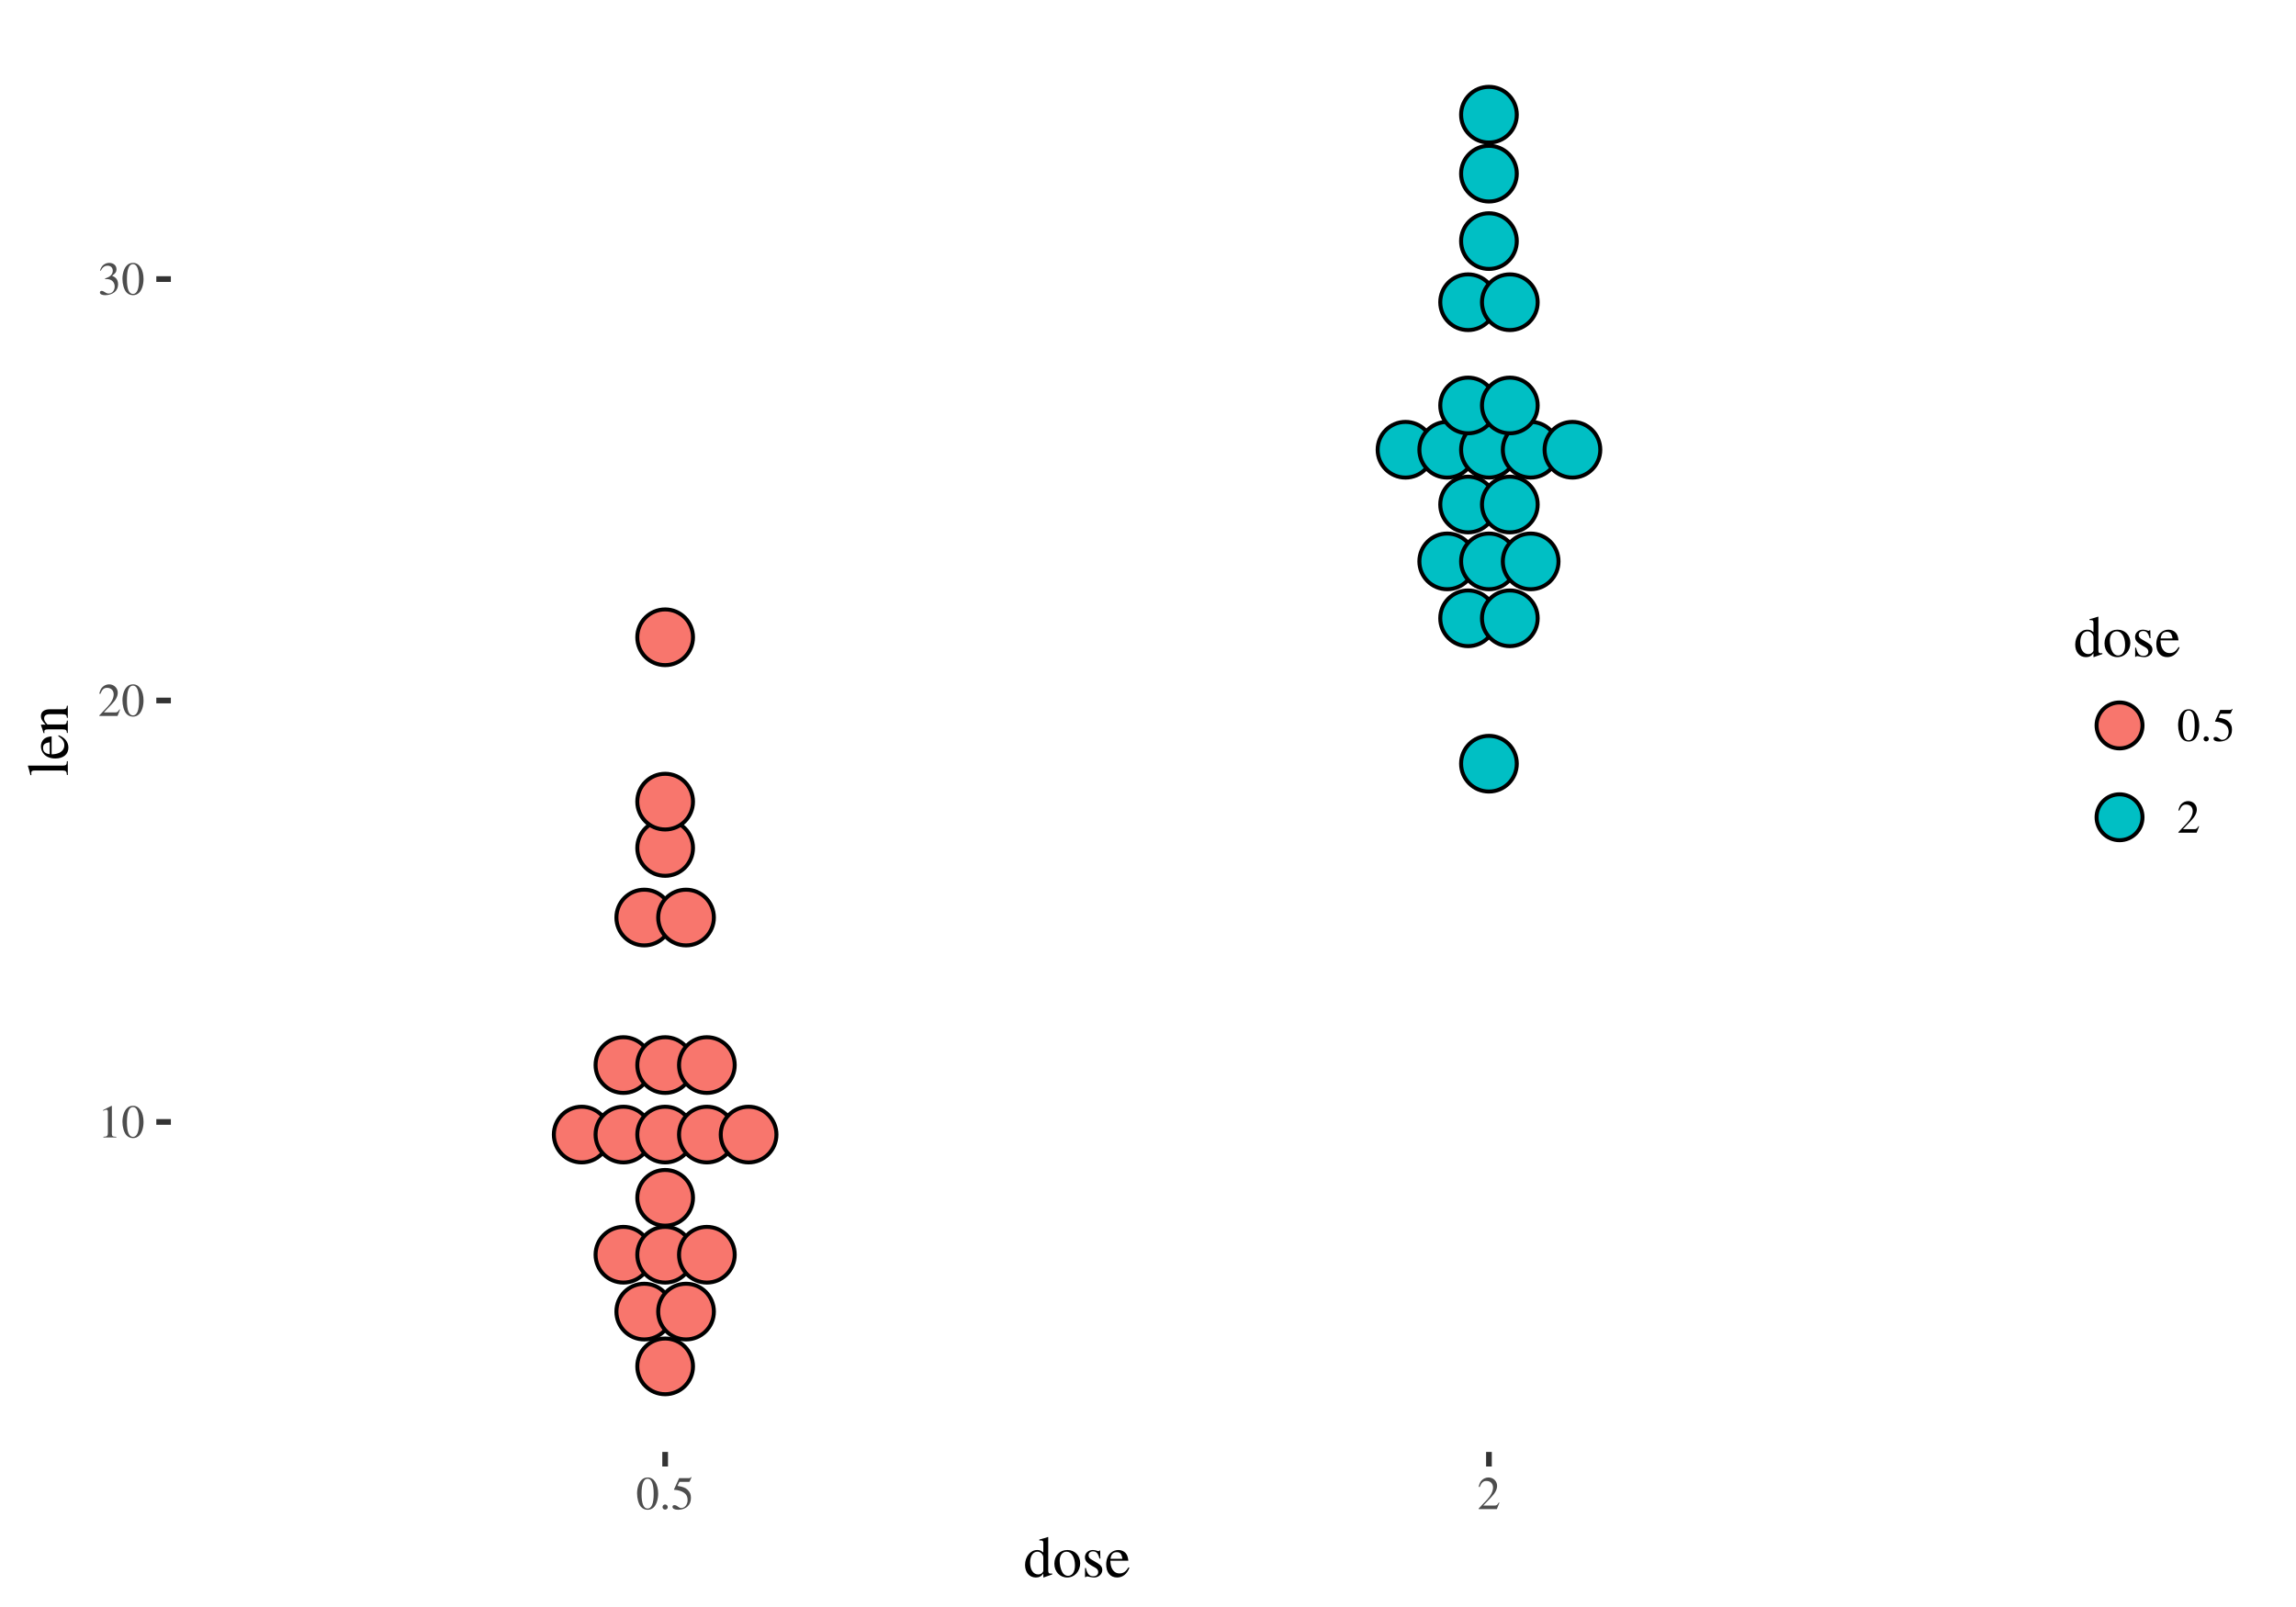
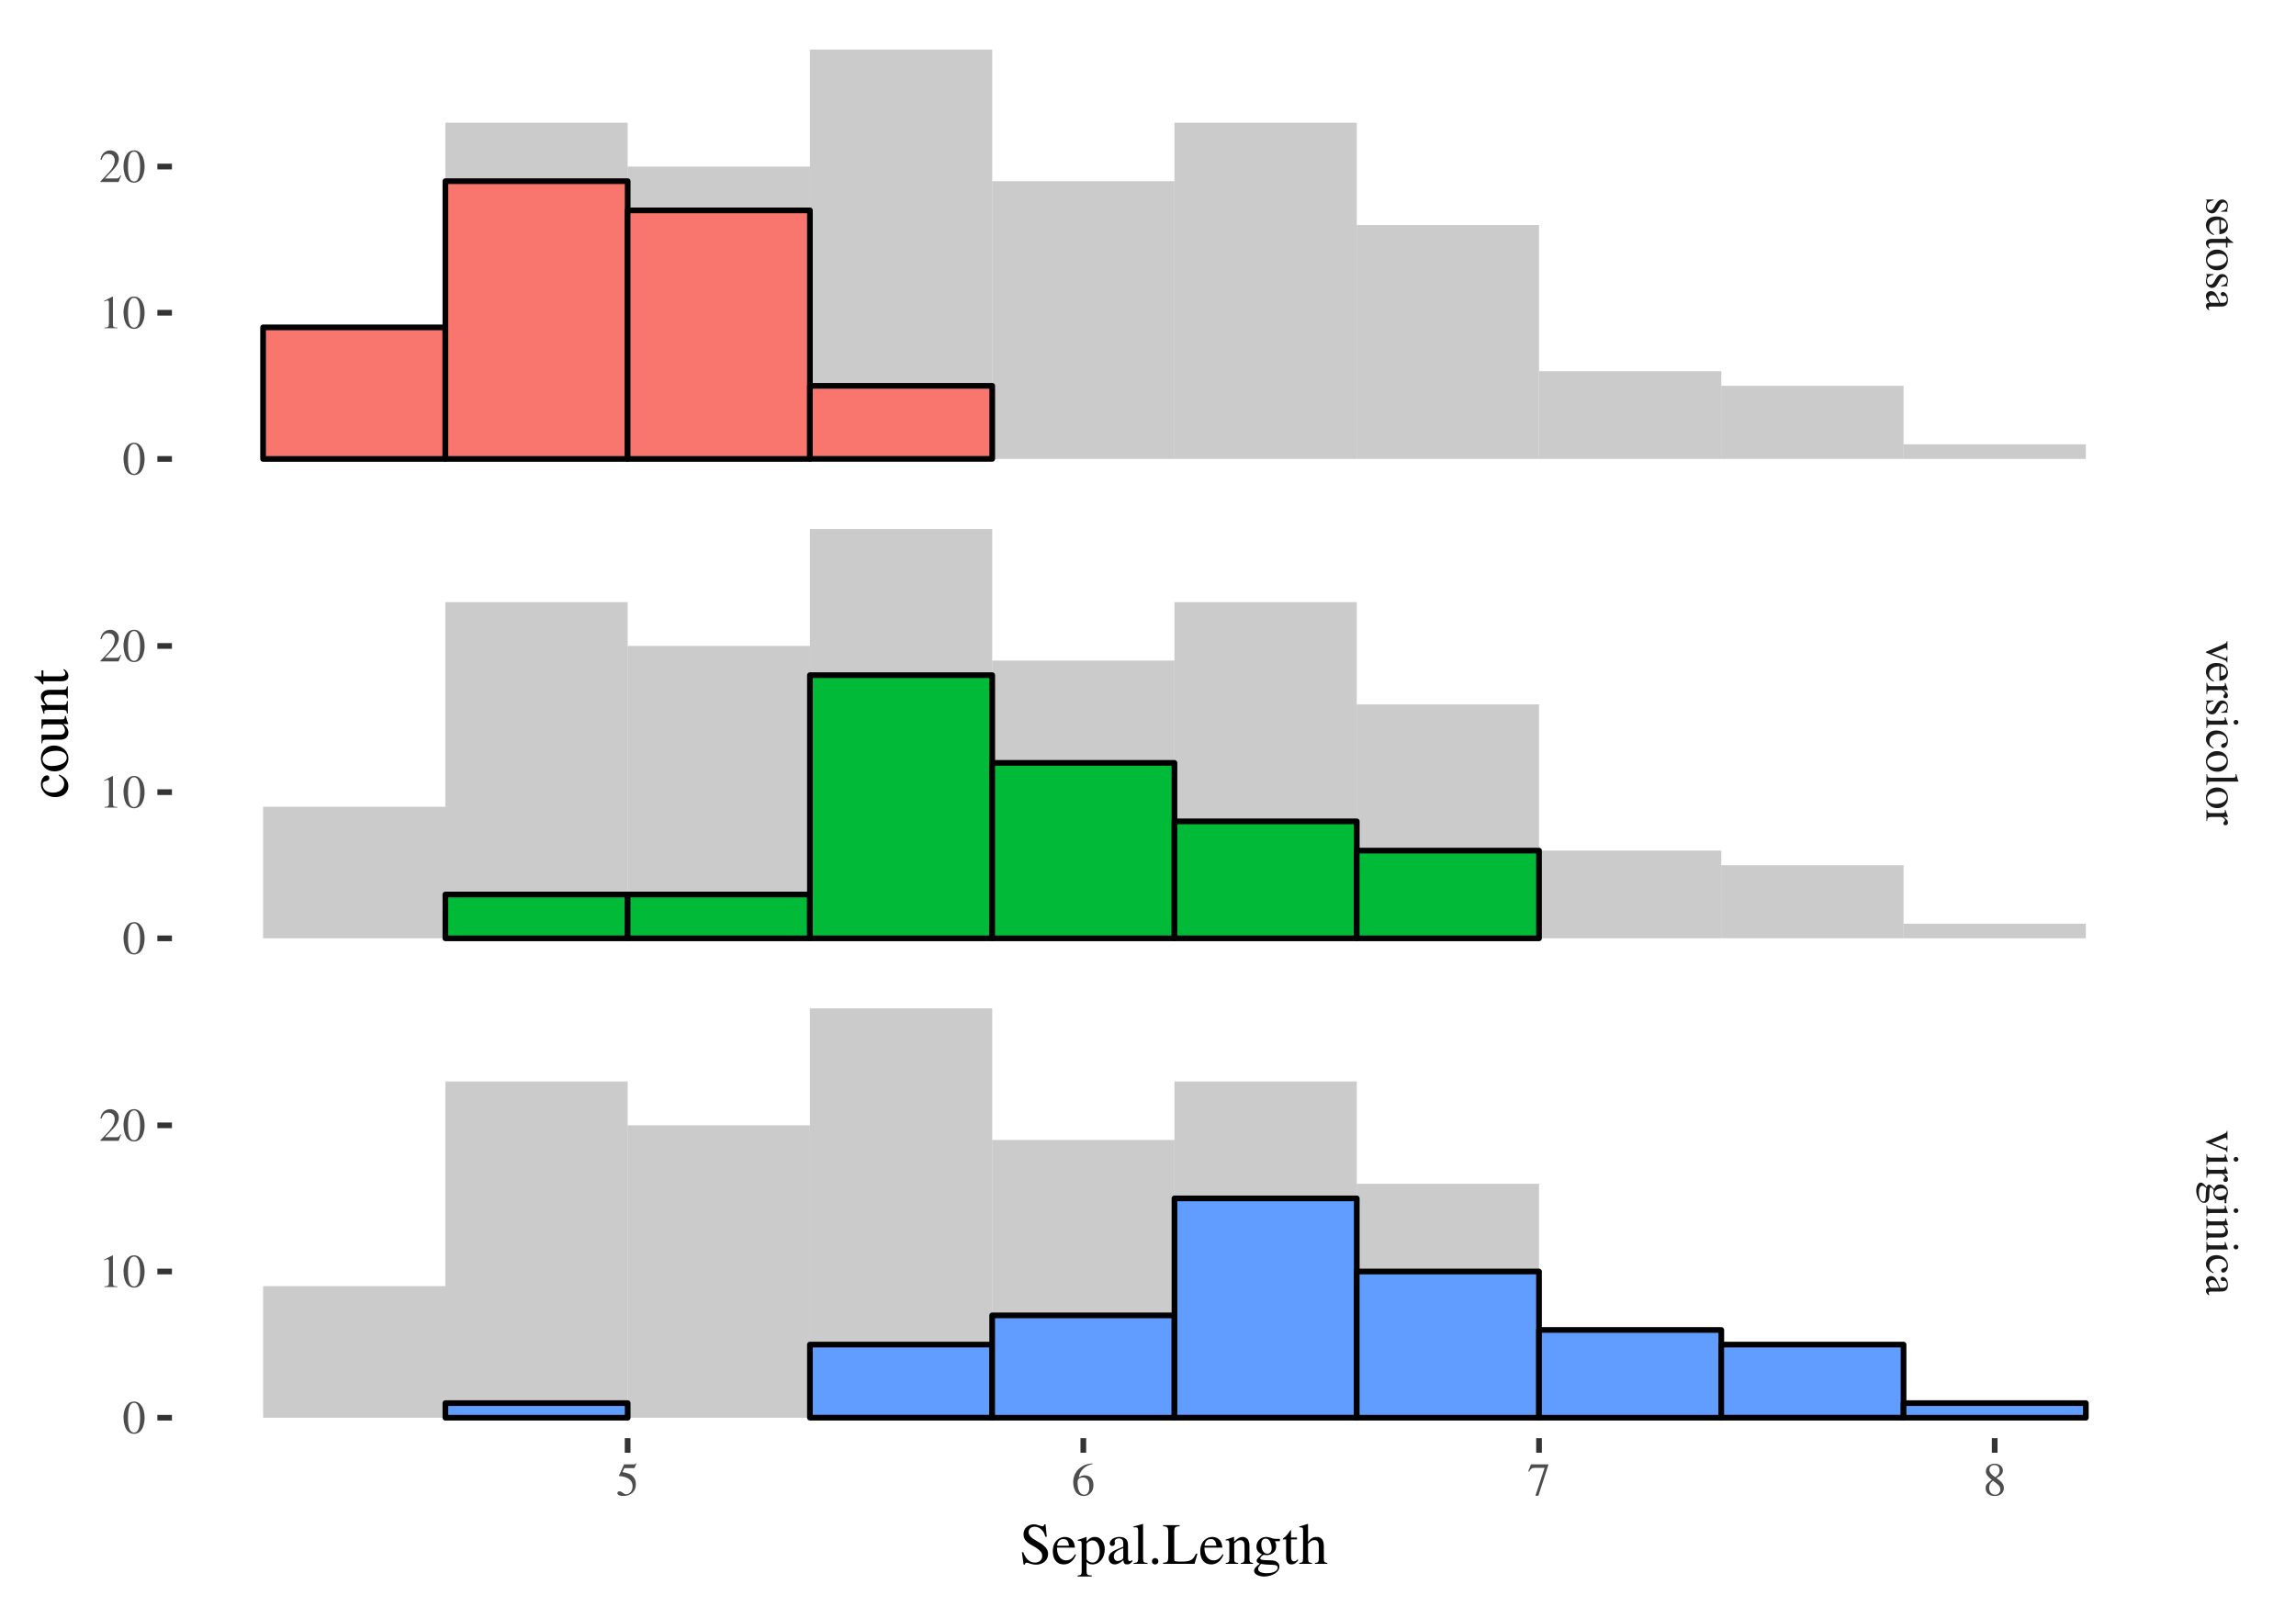
<svg xmlns="http://www.w3.org/2000/svg" viewBox="0 0 432.00 302.40">
  <defs>
    <style type="text/css">
    line, polyline, path, rect, circle {
      fill: none;
      stroke: #000000;
      stroke-linecap: round;
      stroke-linejoin: round;
      stroke-miterlimit: 10.00;
    }
  </style>
  </defs>
  <rect width="100%" height="100%" style="stroke: none; fill: #FFFFFF;" />
  <defs>
-     <clipPath id="cpMzIuMTQ4NnwzNzMuMTUzfDI3My4yMnw1LjQ3OTQ1">
-       <rect x="32.15" y="5.48" width="341.00" height="267.74" />
-     </clipPath>
-   </defs>
-   <circle cx="125.15" cy="257.12" r="3.93pt" style="stroke-width: 0.75; fill: #F8766D;" clip-path="url(#cpMzIuMTQ4NnwzNzMuMTUzfDI3My4yMnw1LjQ3OTQ1)" />
-   <circle cx="121.22" cy="246.81" r="3.93pt" style="stroke-width: 0.75; fill: #F8766D;" clip-path="url(#cpMzIuMTQ4NnwzNzMuMTUzfDI3My4yMnw1LjQ3OTQ1)" />
-   <circle cx="129.08" cy="246.81" r="3.93pt" style="stroke-width: 0.75; fill: #F8766D;" clip-path="url(#cpMzIuMTQ4NnwzNzMuMTUzfDI3My4yMnw1LjQ3OTQ1)" />
-   <circle cx="117.30" cy="236.11" r="3.93pt" style="stroke-width: 0.75; fill: #F8766D;" clip-path="url(#cpMzIuMTQ4NnwzNzMuMTUzfDI3My4yMnw1LjQ3OTQ1)" />
-   <circle cx="125.15" cy="236.11" r="3.93pt" style="stroke-width: 0.75; fill: #F8766D;" clip-path="url(#cpMzIuMTQ4NnwzNzMuMTUzfDI3My4yMnw1LjQ3OTQ1)" />
-   <circle cx="133.00" cy="236.11" r="3.93pt" style="stroke-width: 0.75; fill: #F8766D;" clip-path="url(#cpMzIuMTQ4NnwzNzMuMTUzfDI3My4yMnw1LjQ3OTQ1)" />
-   <circle cx="125.15" cy="225.40" r="3.93pt" style="stroke-width: 0.75; fill: #F8766D;" clip-path="url(#cpMzIuMTQ4NnwzNzMuMTUzfDI3My4yMnw1LjQ3OTQ1)" />
-   <circle cx="109.45" cy="213.50" r="3.93pt" style="stroke-width: 0.75; fill: #F8766D;" clip-path="url(#cpMzIuMTQ4NnwzNzMuMTUzfDI3My4yMnw1LjQ3OTQ1)" />
-   <circle cx="117.30" cy="213.50" r="3.93pt" style="stroke-width: 0.75; fill: #F8766D;" clip-path="url(#cpMzIuMTQ4NnwzNzMuMTUzfDI3My4yMnw1LjQ3OTQ1)" />
-   <circle cx="125.15" cy="213.50" r="3.93pt" style="stroke-width: 0.75; fill: #F8766D;" clip-path="url(#cpMzIuMTQ4NnwzNzMuMTUzfDI3My4yMnw1LjQ3OTQ1)" />
-   <circle cx="133.00" cy="213.50" r="3.93pt" style="stroke-width: 0.75; fill: #F8766D;" clip-path="url(#cpMzIuMTQ4NnwzNzMuMTUzfDI3My4yMnw1LjQ3OTQ1)" />
-   <circle cx="140.85" cy="213.50" r="3.93pt" style="stroke-width: 0.75; fill: #F8766D;" clip-path="url(#cpMzIuMTQ4NnwzNzMuMTUzfDI3My4yMnw1LjQ3OTQ1)" />
-   <circle cx="117.30" cy="200.42" r="3.93pt" style="stroke-width: 0.75; fill: #F8766D;" clip-path="url(#cpMzIuMTQ4NnwzNzMuMTUzfDI3My4yMnw1LjQ3OTQ1)" />
-   <circle cx="125.15" cy="200.42" r="3.93pt" style="stroke-width: 0.75; fill: #F8766D;" clip-path="url(#cpMzIuMTQ4NnwzNzMuMTUzfDI3My4yMnw1LjQ3OTQ1)" />
-   <circle cx="133.00" cy="200.42" r="3.93pt" style="stroke-width: 0.75; fill: #F8766D;" clip-path="url(#cpMzIuMTQ4NnwzNzMuMTUzfDI3My4yMnw1LjQ3OTQ1)" />
-   <circle cx="121.22" cy="172.66" r="3.93pt" style="stroke-width: 0.75; fill: #F8766D;" clip-path="url(#cpMzIuMTQ4NnwzNzMuMTUzfDI3My4yMnw1LjQ3OTQ1)" />
-   <circle cx="129.08" cy="172.66" r="3.93pt" style="stroke-width: 0.75; fill: #F8766D;" clip-path="url(#cpMzIuMTQ4NnwzNzMuMTUzfDI3My4yMnw1LjQ3OTQ1)" />
-   <circle cx="125.15" cy="159.57" r="3.93pt" style="stroke-width: 0.75; fill: #F8766D;" clip-path="url(#cpMzIuMTQ4NnwzNzMuMTUzfDI3My4yMnw1LjQ3OTQ1)" />
-   <circle cx="125.15" cy="150.85" r="3.93pt" style="stroke-width: 0.75; fill: #F8766D;" clip-path="url(#cpMzIuMTQ4NnwzNzMuMTUzfDI3My4yMnw1LjQ3OTQ1)" />
-   <circle cx="125.15" cy="119.92" r="3.93pt" style="stroke-width: 0.75; fill: #F8766D;" clip-path="url(#cpMzIuMTQ4NnwzNzMuMTUzfDI3My4yMnw1LjQ3OTQ1)" />
-   <circle cx="280.15" cy="143.71" r="3.93pt" style="stroke-width: 0.75; fill: #00BFC4;" clip-path="url(#cpMzIuMTQ4NnwzNzMuMTUzfDI3My4yMnw1LjQ3OTQ1)" />
-   <circle cx="276.23" cy="116.35" r="3.93pt" style="stroke-width: 0.75; fill: #00BFC4;" clip-path="url(#cpMzIuMTQ4NnwzNzMuMTUzfDI3My4yMnw1LjQ3OTQ1)" />
-   <circle cx="284.08" cy="116.35" r="3.93pt" style="stroke-width: 0.75; fill: #00BFC4;" clip-path="url(#cpMzIuMTQ4NnwzNzMuMTUzfDI3My4yMnw1LjQ3OTQ1)" />
-   <circle cx="272.30" cy="105.64" r="3.93pt" style="stroke-width: 0.75; fill: #00BFC4;" clip-path="url(#cpMzIuMTQ4NnwzNzMuMTUzfDI3My4yMnw1LjQ3OTQ1)" />
-   <circle cx="280.15" cy="105.64" r="3.93pt" style="stroke-width: 0.75; fill: #00BFC4;" clip-path="url(#cpMzIuMTQ4NnwzNzMuMTUzfDI3My4yMnw1LjQ3OTQ1)" />
-   <circle cx="288.00" cy="105.64" r="3.93pt" style="stroke-width: 0.75; fill: #00BFC4;" clip-path="url(#cpMzIuMTQ4NnwzNzMuMTUzfDI3My4yMnw1LjQ3OTQ1)" />
-   <circle cx="276.23" cy="94.94" r="3.93pt" style="stroke-width: 0.75; fill: #00BFC4;" clip-path="url(#cpMzIuMTQ4NnwzNzMuMTUzfDI3My4yMnw1LjQ3OTQ1)" />
-   <circle cx="284.08" cy="94.94" r="3.93pt" style="stroke-width: 0.75; fill: #00BFC4;" clip-path="url(#cpMzIuMTQ4NnwzNzMuMTUzfDI3My4yMnw1LjQ3OTQ1)" />
-   <circle cx="264.45" cy="84.63" r="3.93pt" style="stroke-width: 0.75; fill: #00BFC4;" clip-path="url(#cpMzIuMTQ4NnwzNzMuMTUzfDI3My4yMnw1LjQ3OTQ1)" />
-   <circle cx="272.30" cy="84.63" r="3.93pt" style="stroke-width: 0.75; fill: #00BFC4;" clip-path="url(#cpMzIuMTQ4NnwzNzMuMTUzfDI3My4yMnw1LjQ3OTQ1)" />
-   <circle cx="280.15" cy="84.63" r="3.93pt" style="stroke-width: 0.75; fill: #00BFC4;" clip-path="url(#cpMzIuMTQ4NnwzNzMuMTUzfDI3My4yMnw1LjQ3OTQ1)" />
-   <circle cx="288.00" cy="84.63" r="3.93pt" style="stroke-width: 0.75; fill: #00BFC4;" clip-path="url(#cpMzIuMTQ4NnwzNzMuMTUzfDI3My4yMnw1LjQ3OTQ1)" />
-   <circle cx="295.86" cy="84.63" r="3.93pt" style="stroke-width: 0.75; fill: #00BFC4;" clip-path="url(#cpMzIuMTQ4NnwzNzMuMTUzfDI3My4yMnw1LjQ3OTQ1)" />
-   <circle cx="276.23" cy="76.30" r="3.93pt" style="stroke-width: 0.75; fill: #00BFC4;" clip-path="url(#cpMzIuMTQ4NnwzNzMuMTUzfDI3My4yMnw1LjQ3OTQ1)" />
-   <circle cx="284.08" cy="76.30" r="3.93pt" style="stroke-width: 0.75; fill: #00BFC4;" clip-path="url(#cpMzIuMTQ4NnwzNzMuMTUzfDI3My4yMnw1LjQ3OTQ1)" />
-   <circle cx="276.23" cy="56.87" r="3.93pt" style="stroke-width: 0.75; fill: #00BFC4;" clip-path="url(#cpMzIuMTQ4NnwzNzMuMTUzfDI3My4yMnw1LjQ3OTQ1)" />
-   <circle cx="284.08" cy="56.87" r="3.93pt" style="stroke-width: 0.75; fill: #00BFC4;" clip-path="url(#cpMzIuMTQ4NnwzNzMuMTUzfDI3My4yMnw1LjQ3OTQ1)" />
-   <circle cx="280.15" cy="45.37" r="3.93pt" style="stroke-width: 0.75; fill: #00BFC4;" clip-path="url(#cpMzIuMTQ4NnwzNzMuMTUzfDI3My4yMnw1LjQ3OTQ1)" />
-   <circle cx="280.15" cy="32.68" r="3.93pt" style="stroke-width: 0.75; fill: #00BFC4;" clip-path="url(#cpMzIuMTQ4NnwzNzMuMTUzfDI3My4yMnw1LjQ3OTQ1)" />
-   <circle cx="280.15" cy="21.58" r="3.93pt" style="stroke-width: 0.75; fill: #00BFC4;" clip-path="url(#cpMzIuMTQ4NnwzNzMuMTUzfDI3My4yMnw1LjQ3OTQ1)" />
-   <defs>
-     <clipPath id="cpMHw0MzJ8MzAyLjR8MA==">
-       <rect x="0.00" y="0.00" width="432.00" height="302.40" />
-     </clipPath>
-   </defs>
-   <g clip-path="url(#cpMHw0MzJ8MzAyLjR8MA==)">
-     <text x="18.42" y="214.04" style="font-size: 8.80px; fill: #4D4D4D; font-family: Nimbus Roman No9 L;" textLength="8.80px" lengthAdjust="spacingAndGlyphs">10</text>
-   </g>
-   <g clip-path="url(#cpMHw0MzJ8MzAyLjR8MA==)">
-     <text x="18.42" y="134.73" style="font-size: 8.80px; fill: #4D4D4D; font-family: Nimbus Roman No9 L;" textLength="8.80px" lengthAdjust="spacingAndGlyphs">20</text>
-   </g>
-   <g clip-path="url(#cpMHw0MzJ8MzAyLjR8MA==)">
-     <text x="18.42" y="55.42" style="font-size: 8.80px; fill: #4D4D4D; font-family: Nimbus Roman No9 L;" textLength="8.80px" lengthAdjust="spacingAndGlyphs">30</text>
-   </g>
-   <polyline points="29.41,211.12 32.15,211.12 " style="stroke-width: 1.07; stroke: #333333; stroke-linecap: butt;" clip-path="url(#cpMHw0MzJ8MzAyLjR8MA==)" />
-   <polyline points="29.41,131.82 32.15,131.82 " style="stroke-width: 1.07; stroke: #333333; stroke-linecap: butt;" clip-path="url(#cpMHw0MzJ8MzAyLjR8MA==)" />
-   <polyline points="29.41,52.51 32.15,52.51 " style="stroke-width: 1.07; stroke: #333333; stroke-linecap: butt;" clip-path="url(#cpMHw0MzJ8MzAyLjR8MA==)" />
-   <polyline points="125.15,275.96 125.15,273.22 " style="stroke-width: 1.07; stroke: #333333; stroke-linecap: butt;" clip-path="url(#cpMHw0MzJ8MzAyLjR8MA==)" />
-   <polyline points="280.15,275.96 280.15,273.22 " style="stroke-width: 1.07; stroke: #333333; stroke-linecap: butt;" clip-path="url(#cpMHw0MzJ8MzAyLjR8MA==)" />
-   <g clip-path="url(#cpMHw0MzJ8MzAyLjR8MA==)">
-     <text x="119.65" y="283.98" style="font-size: 8.80px; fill: #4D4D4D; font-family: Nimbus Roman No9 L;" textLength="11.00px" lengthAdjust="spacingAndGlyphs">0.5</text>
-   </g>
-   <g clip-path="url(#cpMHw0MzJ8MzAyLjR8MA==)">
-     <text x="277.95" y="283.98" style="font-size: 8.80px; fill: #4D4D4D; font-family: Nimbus Roman No9 L;" textLength="4.40px" lengthAdjust="spacingAndGlyphs">2</text>
-   </g>
-   <g clip-path="url(#cpMHw0MzJ8MzAyLjR8MA==)">
-     <text x="192.57" y="296.74" style="font-size: 11.00px; font-family: Nimbus Roman No9 L;" textLength="20.16px" lengthAdjust="spacingAndGlyphs">dose</text>
-   </g>
-   <g clip-path="url(#cpMHw0MzJ8MzAyLjR8MA==)">
-     <text transform="translate(12.76,146.07) rotate(-90)" style="font-size: 11.00px; font-family: Nimbus Roman No9 L;" textLength="13.44px" lengthAdjust="spacingAndGlyphs">len</text>
-   </g>
-   <g clip-path="url(#cpMHw0MzJ8MzAyLjR8MA==)">
-     <text x="390.16" y="123.55" style="font-size: 11.00px; font-family: Nimbus Roman No9 L;" textLength="20.16px" lengthAdjust="spacingAndGlyphs">dose</text>
-   </g>
-   <circle cx="398.80" cy="136.51" r="3.24pt" style="stroke-width: 0.75; fill: #F8766D;" clip-path="url(#cpMHw0MzJ8MzAyLjR8MA==)" />
-   <circle cx="398.80" cy="153.79" r="3.24pt" style="stroke-width: 0.75; fill: #00BFC4;" clip-path="url(#cpMHw0MzJ8MzAyLjR8MA==)" />
-   <g clip-path="url(#cpMHw0MzJ8MzAyLjR8MA==)">
-     <text x="409.60" y="139.42" style="font-size: 8.80px; font-family: Nimbus Roman No9 L;" textLength="11.00px" lengthAdjust="spacingAndGlyphs">0.5</text>
-   </g>
-   <g clip-path="url(#cpMHw0MzJ8MzAyLjR8MA==)">
-     <text x="409.60" y="156.70" style="font-size: 8.80px; font-family: Nimbus Roman No9 L;" textLength="4.40px" lengthAdjust="spacingAndGlyphs">2</text>
+     <clipPath id="cpMzIuMzUxN3w0MDkuNjA0fDkwLjIxMDF8NS40Nzk0NQ==">
+       <rect x="32.35" y="5.48" width="377.25" height="84.73" />
+     </clipPath>
+   </defs>
+   <rect x="49.50" y="61.60" width="34.30" height="24.76" style="stroke-width: 1.07; stroke: none; stroke-linecap: butt; fill: #BEBEBE; fill-opacity: 0.80;" clip-path="url(#cpMzIuMzUxN3w0MDkuNjA0fDkwLjIxMDF8NS40Nzk0NQ==)" />
+   <rect x="83.80" y="23.09" width="34.30" height="63.27" style="stroke-width: 1.07; stroke: none; stroke-linecap: butt; fill: #BEBEBE; fill-opacity: 0.80;" clip-path="url(#cpMzIuMzUxN3w0MDkuNjA0fDkwLjIxMDF8NS40Nzk0NQ==)" />
+   <rect x="118.09" y="31.34" width="34.30" height="55.02" style="stroke-width: 1.07; stroke: none; stroke-linecap: butt; fill: #BEBEBE; fill-opacity: 0.80;" clip-path="url(#cpMzIuMzUxN3w0MDkuNjA0fDkwLjIxMDF8NS40Nzk0NQ==)" />
+   <rect x="152.39" y="9.33" width="34.30" height="77.03" style="stroke-width: 1.07; stroke: none; stroke-linecap: butt; fill: #BEBEBE; fill-opacity: 0.80;" clip-path="url(#cpMzIuMzUxN3w0MDkuNjA0fDkwLjIxMDF8NS40Nzk0NQ==)" />
+   <rect x="186.68" y="34.09" width="34.30" height="52.27" style="stroke-width: 1.07; stroke: none; stroke-linecap: butt; fill: #BEBEBE; fill-opacity: 0.80;" clip-path="url(#cpMzIuMzUxN3w0MDkuNjA0fDkwLjIxMDF8NS40Nzk0NQ==)" />
+   <rect x="220.98" y="23.09" width="34.30" height="63.27" style="stroke-width: 1.07; stroke: none; stroke-linecap: butt; fill: #BEBEBE; fill-opacity: 0.80;" clip-path="url(#cpMzIuMzUxN3w0MDkuNjA0fDkwLjIxMDF8NS40Nzk0NQ==)" />
+   <rect x="255.27" y="42.34" width="34.30" height="44.02" style="stroke-width: 1.07; stroke: none; stroke-linecap: butt; fill: #BEBEBE; fill-opacity: 0.80;" clip-path="url(#cpMzIuMzUxN3w0MDkuNjA0fDkwLjIxMDF8NS40Nzk0NQ==)" />
+   <rect x="289.57" y="69.85" width="34.30" height="16.51" style="stroke-width: 1.07; stroke: none; stroke-linecap: butt; fill: #BEBEBE; fill-opacity: 0.80;" clip-path="url(#cpMzIuMzUxN3w0MDkuNjA0fDkwLjIxMDF8NS40Nzk0NQ==)" />
+   <rect x="323.86" y="72.60" width="34.30" height="13.75" style="stroke-width: 1.07; stroke: none; stroke-linecap: butt; fill: #BEBEBE; fill-opacity: 0.80;" clip-path="url(#cpMzIuMzUxN3w0MDkuNjA0fDkwLjIxMDF8NS40Nzk0NQ==)" />
+   <rect x="358.16" y="83.61" width="34.30" height="2.75" style="stroke-width: 1.07; stroke: none; stroke-linecap: butt; fill: #BEBEBE; fill-opacity: 0.80;" clip-path="url(#cpMzIuMzUxN3w0MDkuNjA0fDkwLjIxMDF8NS40Nzk0NQ==)" />
+   <rect x="49.50" y="61.60" width="34.30" height="24.76" style="stroke-width: 1.07; stroke-linecap: butt; fill: #F8766D;" clip-path="url(#cpMzIuMzUxN3w0MDkuNjA0fDkwLjIxMDF8NS40Nzk0NQ==)" />
+   <rect x="83.80" y="34.09" width="34.30" height="52.27" style="stroke-width: 1.07; stroke-linecap: butt; fill: #F8766D;" clip-path="url(#cpMzIuMzUxN3w0MDkuNjA0fDkwLjIxMDF8NS40Nzk0NQ==)" />
+   <rect x="118.09" y="39.59" width="34.30" height="46.77" style="stroke-width: 1.07; stroke-linecap: butt; fill: #F8766D;" clip-path="url(#cpMzIuMzUxN3w0MDkuNjA0fDkwLjIxMDF8NS40Nzk0NQ==)" />
+   <rect x="152.39" y="72.60" width="34.30" height="13.75" style="stroke-width: 1.07; stroke-linecap: butt; fill: #F8766D;" clip-path="url(#cpMzIuMzUxN3w0MDkuNjA0fDkwLjIxMDF8NS40Nzk0NQ==)" />
+   <rect x="186.68" y="86.36" width="34.30" height="0.00" style="stroke-width: 1.07; stroke-linecap: butt; fill: #F8766D;" clip-path="url(#cpMzIuMzUxN3w0MDkuNjA0fDkwLjIxMDF8NS40Nzk0NQ==)" />
+   <rect x="220.98" y="86.36" width="34.30" height="0.00" style="stroke-width: 1.07; stroke-linecap: butt; fill: #F8766D;" clip-path="url(#cpMzIuMzUxN3w0MDkuNjA0fDkwLjIxMDF8NS40Nzk0NQ==)" />
+   <rect x="255.27" y="86.36" width="34.30" height="0.00" style="stroke-width: 1.07; stroke-linecap: butt; fill: #F8766D;" clip-path="url(#cpMzIuMzUxN3w0MDkuNjA0fDkwLjIxMDF8NS40Nzk0NQ==)" />
+   <rect x="289.57" y="86.36" width="34.30" height="0.00" style="stroke-width: 1.07; stroke-linecap: butt; fill: #F8766D;" clip-path="url(#cpMzIuMzUxN3w0MDkuNjA0fDkwLjIxMDF8NS40Nzk0NQ==)" />
+   <rect x="323.86" y="86.36" width="34.30" height="0.00" style="stroke-width: 1.07; stroke-linecap: butt; fill: #F8766D;" clip-path="url(#cpMzIuMzUxN3w0MDkuNjA0fDkwLjIxMDF8NS40Nzk0NQ==)" />
+   <rect x="358.16" y="86.36" width="34.30" height="0.00" style="stroke-width: 1.07; stroke-linecap: butt; fill: #F8766D;" clip-path="url(#cpMzIuMzUxN3w0MDkuNjA0fDkwLjIxMDF8NS40Nzk0NQ==)" />
+   <defs>
+     <clipPath id="cpMHw0MzJ8MzAyLjR8MA==">
+       <rect x="0.00" y="0.00" width="432.00" height="302.40" />
+     </clipPath>
+   </defs>
+   <defs>
+     <clipPath id="cpMzIuMzUxN3w0MDkuNjA0fDE4MC40Mnw5NS42ODk2">
+       <rect x="32.35" y="95.69" width="377.25" height="84.73" />
+     </clipPath>
+   </defs>
+   <rect x="49.50" y="151.81" width="34.30" height="24.76" style="stroke-width: 1.07; stroke: none; stroke-linecap: butt; fill: #BEBEBE; fill-opacity: 0.80;" clip-path="url(#cpMzIuMzUxN3w0MDkuNjA0fDE4MC40Mnw5NS42ODk2)" />
+   <rect x="83.80" y="113.30" width="34.30" height="63.27" style="stroke-width: 1.07; stroke: none; stroke-linecap: butt; fill: #BEBEBE; fill-opacity: 0.80;" clip-path="url(#cpMzIuMzUxN3w0MDkuNjA0fDE4MC40Mnw5NS42ODk2)" />
+   <rect x="118.09" y="121.55" width="34.30" height="55.02" style="stroke-width: 1.07; stroke: none; stroke-linecap: butt; fill: #BEBEBE; fill-opacity: 0.80;" clip-path="url(#cpMzIuMzUxN3w0MDkuNjA0fDE4MC40Mnw5NS42ODk2)" />
+   <rect x="152.39" y="99.54" width="34.30" height="77.03" style="stroke-width: 1.07; stroke: none; stroke-linecap: butt; fill: #BEBEBE; fill-opacity: 0.80;" clip-path="url(#cpMzIuMzUxN3w0MDkuNjA0fDE4MC40Mnw5NS42ODk2)" />
+   <rect x="186.68" y="124.30" width="34.30" height="52.27" style="stroke-width: 1.07; stroke: none; stroke-linecap: butt; fill: #BEBEBE; fill-opacity: 0.80;" clip-path="url(#cpMzIuMzUxN3w0MDkuNjA0fDE4MC40Mnw5NS42ODk2)" />
+   <rect x="220.98" y="113.30" width="34.30" height="63.27" style="stroke-width: 1.07; stroke: none; stroke-linecap: butt; fill: #BEBEBE; fill-opacity: 0.80;" clip-path="url(#cpMzIuMzUxN3w0MDkuNjA0fDE4MC40Mnw5NS42ODk2)" />
+   <rect x="255.27" y="132.55" width="34.30" height="44.02" style="stroke-width: 1.07; stroke: none; stroke-linecap: butt; fill: #BEBEBE; fill-opacity: 0.80;" clip-path="url(#cpMzIuMzUxN3w0MDkuNjA0fDE4MC40Mnw5NS42ODk2)" />
+   <rect x="289.57" y="160.06" width="34.30" height="16.51" style="stroke-width: 1.07; stroke: none; stroke-linecap: butt; fill: #BEBEBE; fill-opacity: 0.80;" clip-path="url(#cpMzIuMzUxN3w0MDkuNjA0fDE4MC40Mnw5NS42ODk2)" />
+   <rect x="323.86" y="162.81" width="34.30" height="13.75" style="stroke-width: 1.07; stroke: none; stroke-linecap: butt; fill: #BEBEBE; fill-opacity: 0.80;" clip-path="url(#cpMzIuMzUxN3w0MDkuNjA0fDE4MC40Mnw5NS42ODk2)" />
+   <rect x="358.16" y="173.82" width="34.30" height="2.75" style="stroke-width: 1.07; stroke: none; stroke-linecap: butt; fill: #BEBEBE; fill-opacity: 0.80;" clip-path="url(#cpMzIuMzUxN3w0MDkuNjA0fDE4MC40Mnw5NS42ODk2)" />
+   <rect x="49.50" y="176.57" width="34.30" height="0.00" style="stroke-width: 1.07; stroke-linecap: butt; fill: #00BA38;" clip-path="url(#cpMzIuMzUxN3w0MDkuNjA0fDE4MC40Mnw5NS42ODk2)" />
+   <rect x="83.80" y="168.32" width="34.30" height="8.25" style="stroke-width: 1.07; stroke-linecap: butt; fill: #00BA38;" clip-path="url(#cpMzIuMzUxN3w0MDkuNjA0fDE4MC40Mnw5NS42ODk2)" />
+   <rect x="118.09" y="168.32" width="34.30" height="8.25" style="stroke-width: 1.07; stroke-linecap: butt; fill: #00BA38;" clip-path="url(#cpMzIuMzUxN3w0MDkuNjA0fDE4MC40Mnw5NS42ODk2)" />
+   <rect x="152.39" y="127.05" width="34.30" height="49.52" style="stroke-width: 1.07; stroke-linecap: butt; fill: #00BA38;" clip-path="url(#cpMzIuMzUxN3w0MDkuNjA0fDE4MC40Mnw5NS42ODk2)" />
+   <rect x="186.68" y="143.56" width="34.30" height="33.01" style="stroke-width: 1.07; stroke-linecap: butt; fill: #00BA38;" clip-path="url(#cpMzIuMzUxN3w0MDkuNjA0fDE4MC40Mnw5NS42ODk2)" />
+   <rect x="220.98" y="154.56" width="34.30" height="22.01" style="stroke-width: 1.07; stroke-linecap: butt; fill: #00BA38;" clip-path="url(#cpMzIuMzUxN3w0MDkuNjA0fDE4MC40Mnw5NS42ODk2)" />
+   <rect x="255.27" y="160.06" width="34.30" height="16.51" style="stroke-width: 1.07; stroke-linecap: butt; fill: #00BA38;" clip-path="url(#cpMzIuMzUxN3w0MDkuNjA0fDE4MC40Mnw5NS42ODk2)" />
+   <rect x="289.57" y="176.57" width="34.30" height="0.00" style="stroke-width: 1.07; stroke-linecap: butt; fill: #00BA38;" clip-path="url(#cpMzIuMzUxN3w0MDkuNjA0fDE4MC40Mnw5NS42ODk2)" />
+   <rect x="323.86" y="176.57" width="34.30" height="0.00" style="stroke-width: 1.07; stroke-linecap: butt; fill: #00BA38;" clip-path="url(#cpMzIuMzUxN3w0MDkuNjA0fDE4MC40Mnw5NS42ODk2)" />
+   <rect x="358.16" y="176.57" width="34.30" height="0.00" style="stroke-width: 1.07; stroke-linecap: butt; fill: #00BA38;" clip-path="url(#cpMzIuMzUxN3w0MDkuNjA0fDE4MC40Mnw5NS42ODk2)" />
+   <defs>
+     <clipPath id="cpMHw0MzJ8MzAyLjR8MA==">
+       <rect x="0.00" y="0.00" width="432.00" height="302.40" />
+     </clipPath>
+   </defs>
+   <defs>
+     <clipPath id="cpMzIuMzUxN3w0MDkuNjA0fDI3MC42M3wxODUuOQ==">
+       <rect x="32.35" y="185.90" width="377.25" height="84.73" />
+     </clipPath>
+   </defs>
+   <rect x="49.50" y="242.02" width="34.30" height="24.76" style="stroke-width: 1.07; stroke: none; stroke-linecap: butt; fill: #BEBEBE; fill-opacity: 0.80;" clip-path="url(#cpMzIuMzUxN3w0MDkuNjA0fDI3MC42M3wxODUuOQ==)" />
+   <rect x="83.80" y="203.51" width="34.30" height="63.27" style="stroke-width: 1.07; stroke: none; stroke-linecap: butt; fill: #BEBEBE; fill-opacity: 0.80;" clip-path="url(#cpMzIuMzUxN3w0MDkuNjA0fDI3MC42M3wxODUuOQ==)" />
+   <rect x="118.09" y="211.76" width="34.30" height="55.02" style="stroke-width: 1.07; stroke: none; stroke-linecap: butt; fill: #BEBEBE; fill-opacity: 0.80;" clip-path="url(#cpMzIuMzUxN3w0MDkuNjA0fDI3MC42M3wxODUuOQ==)" />
+   <rect x="152.39" y="189.75" width="34.30" height="77.03" style="stroke-width: 1.07; stroke: none; stroke-linecap: butt; fill: #BEBEBE; fill-opacity: 0.80;" clip-path="url(#cpMzIuMzUxN3w0MDkuNjA0fDI3MC42M3wxODUuOQ==)" />
+   <rect x="186.68" y="214.51" width="34.30" height="52.27" style="stroke-width: 1.07; stroke: none; stroke-linecap: butt; fill: #BEBEBE; fill-opacity: 0.80;" clip-path="url(#cpMzIuMzUxN3w0MDkuNjA0fDI3MC42M3wxODUuOQ==)" />
+   <rect x="220.98" y="203.51" width="34.30" height="63.27" style="stroke-width: 1.07; stroke: none; stroke-linecap: butt; fill: #BEBEBE; fill-opacity: 0.80;" clip-path="url(#cpMzIuMzUxN3w0MDkuNjA0fDI3MC42M3wxODUuOQ==)" />
+   <rect x="255.27" y="222.76" width="34.30" height="44.02" style="stroke-width: 1.07; stroke: none; stroke-linecap: butt; fill: #BEBEBE; fill-opacity: 0.80;" clip-path="url(#cpMzIuMzUxN3w0MDkuNjA0fDI3MC42M3wxODUuOQ==)" />
+   <rect x="289.57" y="250.27" width="34.30" height="16.51" style="stroke-width: 1.07; stroke: none; stroke-linecap: butt; fill: #BEBEBE; fill-opacity: 0.80;" clip-path="url(#cpMzIuMzUxN3w0MDkuNjA0fDI3MC42M3wxODUuOQ==)" />
+   <rect x="323.86" y="253.02" width="34.30" height="13.75" style="stroke-width: 1.07; stroke: none; stroke-linecap: butt; fill: #BEBEBE; fill-opacity: 0.80;" clip-path="url(#cpMzIuMzUxN3w0MDkuNjA0fDI3MC42M3wxODUuOQ==)" />
+   <rect x="358.16" y="264.03" width="34.30" height="2.75" style="stroke-width: 1.07; stroke: none; stroke-linecap: butt; fill: #BEBEBE; fill-opacity: 0.80;" clip-path="url(#cpMzIuMzUxN3w0MDkuNjA0fDI3MC42M3wxODUuOQ==)" />
+   <rect x="49.50" y="266.78" width="34.30" height="0.00" style="stroke-width: 1.07; stroke-linecap: butt; fill: #619CFF;" clip-path="url(#cpMzIuMzUxN3w0MDkuNjA0fDI3MC42M3wxODUuOQ==)" />
+   <rect x="83.80" y="264.03" width="34.30" height="2.75" style="stroke-width: 1.07; stroke-linecap: butt; fill: #619CFF;" clip-path="url(#cpMzIuMzUxN3w0MDkuNjA0fDI3MC42M3wxODUuOQ==)" />
+   <rect x="118.09" y="266.78" width="34.30" height="0.00" style="stroke-width: 1.07; stroke-linecap: butt; fill: #619CFF;" clip-path="url(#cpMzIuMzUxN3w0MDkuNjA0fDI3MC42M3wxODUuOQ==)" />
+   <rect x="152.39" y="253.02" width="34.30" height="13.75" style="stroke-width: 1.07; stroke-linecap: butt; fill: #619CFF;" clip-path="url(#cpMzIuMzUxN3w0MDkuNjA0fDI3MC42M3wxODUuOQ==)" />
+   <rect x="186.68" y="247.52" width="34.30" height="19.26" style="stroke-width: 1.07; stroke-linecap: butt; fill: #619CFF;" clip-path="url(#cpMzIuMzUxN3w0MDkuNjA0fDI3MC42M3wxODUuOQ==)" />
+   <rect x="220.98" y="225.51" width="34.30" height="41.26" style="stroke-width: 1.07; stroke-linecap: butt; fill: #619CFF;" clip-path="url(#cpMzIuMzUxN3w0MDkuNjA0fDI3MC42M3wxODUuOQ==)" />
+   <rect x="255.27" y="239.27" width="34.30" height="27.51" style="stroke-width: 1.07; stroke-linecap: butt; fill: #619CFF;" clip-path="url(#cpMzIuMzUxN3w0MDkuNjA0fDI3MC42M3wxODUuOQ==)" />
+   <rect x="289.57" y="250.27" width="34.30" height="16.51" style="stroke-width: 1.07; stroke-linecap: butt; fill: #619CFF;" clip-path="url(#cpMzIuMzUxN3w0MDkuNjA0fDI3MC42M3wxODUuOQ==)" />
+   <rect x="323.86" y="253.02" width="34.30" height="13.75" style="stroke-width: 1.07; stroke-linecap: butt; fill: #619CFF;" clip-path="url(#cpMzIuMzUxN3w0MDkuNjA0fDI3MC42M3wxODUuOQ==)" />
+   <rect x="358.16" y="264.03" width="34.30" height="2.75" style="stroke-width: 1.07; stroke-linecap: butt; fill: #619CFF;" clip-path="url(#cpMzIuMzUxN3w0MDkuNjA0fDI3MC42M3wxODUuOQ==)" />
+   <defs>
+     <clipPath id="cpMHw0MzJ8MzAyLjR8MA==">
+       <rect x="0.00" y="0.00" width="432.00" height="302.40" />
+     </clipPath>
+   </defs>
+   <defs>
+     <clipPath id="cpNDA5LjYwNHw0MjYuNTIxfDkwLjIxMDF8NS40Nzk0NQ==">
+       <rect x="409.60" y="5.48" width="16.92" height="84.73" />
+     </clipPath>
+   </defs>
+   <g clip-path="url(#cpNDA5LjYwNHw0MjYuNTIxfDkwLjIxMDF8NS40Nzk0NQ==)">
+     <text transform="translate(415.15,37.09) rotate(90)" style="font-size: 8.80px; fill: #1A1A1A; font-family: Nimbus Roman No9 L;" textLength="21.50px" lengthAdjust="spacingAndGlyphs">setosa</text>
+   </g>
+   <defs>
+     <clipPath id="cpMHw0MzJ8MzAyLjR8MA==">
+       <rect x="0.00" y="0.00" width="432.00" height="302.40" />
+     </clipPath>
+   </defs>
+   <defs>
+     <clipPath id="cpNDA5LjYwNHw0MjYuNTIxfDE4MC40Mnw5NS42ODk2">
+       <rect x="409.60" y="95.69" width="16.92" height="84.73" />
+     </clipPath>
+   </defs>
+   <g clip-path="url(#cpNDA5LjYwNHw0MjYuNTIxfDE4MC40Mnw5NS42ODk2)">
+     <text transform="translate(415.15,120.47) rotate(90)" style="font-size: 8.80px; fill: #1A1A1A; font-family: Nimbus Roman No9 L;" textLength="35.18px" lengthAdjust="spacingAndGlyphs">versicolor</text>
+   </g>
+   <defs>
+     <clipPath id="cpMHw0MzJ8MzAyLjR8MA==">
+       <rect x="0.00" y="0.00" width="432.00" height="302.40" />
+     </clipPath>
+   </defs>
+   <defs>
+     <clipPath id="cpNDA5LjYwNHw0MjYuNTIxfDI3MC42M3wxODUuOQ==">
+       <rect x="409.60" y="185.90" width="16.92" height="84.73" />
+     </clipPath>
+   </defs>
+   <g clip-path="url(#cpNDA5LjYwNHw0MjYuNTIxfDI3MC42M3wxODUuOQ==)">
+     <text transform="translate(415.15,212.63) rotate(90)" style="font-size: 8.80px; fill: #1A1A1A; font-family: Nimbus Roman No9 L;" textLength="31.27px" lengthAdjust="spacingAndGlyphs">virginica</text>
+   </g>
+   <defs>
+     <clipPath id="cpMHw0MzJ8MzAyLjR8MA==">
+       <rect x="0.00" y="0.00" width="432.00" height="302.40" />
+     </clipPath>
+   </defs>
+   <polyline points="118.09,273.37 118.09,270.63 " style="stroke-width: 1.07; stroke: #333333; stroke-linecap: butt;" clip-path="url(#cpMHw0MzJ8MzAyLjR8MA==)" />
+   <polyline points="203.83,273.37 203.83,270.63 " style="stroke-width: 1.07; stroke: #333333; stroke-linecap: butt;" clip-path="url(#cpMHw0MzJ8MzAyLjR8MA==)" />
+   <polyline points="289.57,273.37 289.57,270.63 " style="stroke-width: 1.07; stroke: #333333; stroke-linecap: butt;" clip-path="url(#cpMHw0MzJ8MzAyLjR8MA==)" />
+   <polyline points="375.31,273.37 375.31,270.63 " style="stroke-width: 1.07; stroke: #333333; stroke-linecap: butt;" clip-path="url(#cpMHw0MzJ8MzAyLjR8MA==)" />
+   <g clip-path="url(#cpMHw0MzJ8MzAyLjR8MA==)">
+     <text x="115.89" y="281.39" style="font-size: 8.80px; fill: #4D4D4D; font-family: Nimbus Roman No9 L;" textLength="4.40px" lengthAdjust="spacingAndGlyphs">5</text>
+   </g>
+   <g clip-path="url(#cpMHw0MzJ8MzAyLjR8MA==)">
+     <text x="201.63" y="281.39" style="font-size: 8.80px; fill: #4D4D4D; font-family: Nimbus Roman No9 L;" textLength="4.40px" lengthAdjust="spacingAndGlyphs">6</text>
+   </g>
+   <g clip-path="url(#cpMHw0MzJ8MzAyLjR8MA==)">
+     <text x="287.37" y="281.39" style="font-size: 8.80px; fill: #4D4D4D; font-family: Nimbus Roman No9 L;" textLength="4.40px" lengthAdjust="spacingAndGlyphs">7</text>
+   </g>
+   <g clip-path="url(#cpMHw0MzJ8MzAyLjR8MA==)">
+     <text x="373.11" y="281.39" style="font-size: 8.80px; fill: #4D4D4D; font-family: Nimbus Roman No9 L;" textLength="4.40px" lengthAdjust="spacingAndGlyphs">8</text>
+   </g>
+   <g clip-path="url(#cpMHw0MzJ8MzAyLjR8MA==)">
+     <text x="23.02" y="89.27" style="font-size: 8.80px; fill: #4D4D4D; font-family: Nimbus Roman No9 L;" textLength="4.40px" lengthAdjust="spacingAndGlyphs">0</text>
+   </g>
+   <g clip-path="url(#cpMHw0MzJ8MzAyLjR8MA==)">
+     <text x="18.62" y="61.76" style="font-size: 8.80px; fill: #4D4D4D; font-family: Nimbus Roman No9 L;" textLength="8.80px" lengthAdjust="spacingAndGlyphs">10</text>
+   </g>
+   <g clip-path="url(#cpMHw0MzJ8MzAyLjR8MA==)">
+     <text x="18.62" y="34.25" style="font-size: 8.80px; fill: #4D4D4D; font-family: Nimbus Roman No9 L;" textLength="8.80px" lengthAdjust="spacingAndGlyphs">20</text>
+   </g>
+   <polyline points="29.61,86.36 32.35,86.36 " style="stroke-width: 1.07; stroke: #333333; stroke-linecap: butt;" clip-path="url(#cpMHw0MzJ8MzAyLjR8MA==)" />
+   <polyline points="29.61,58.85 32.35,58.85 " style="stroke-width: 1.07; stroke: #333333; stroke-linecap: butt;" clip-path="url(#cpMHw0MzJ8MzAyLjR8MA==)" />
+   <polyline points="29.61,31.34 32.35,31.34 " style="stroke-width: 1.07; stroke: #333333; stroke-linecap: butt;" clip-path="url(#cpMHw0MzJ8MzAyLjR8MA==)" />
+   <g clip-path="url(#cpMHw0MzJ8MzAyLjR8MA==)">
+     <text x="23.02" y="179.48" style="font-size: 8.80px; fill: #4D4D4D; font-family: Nimbus Roman No9 L;" textLength="4.40px" lengthAdjust="spacingAndGlyphs">0</text>
+   </g>
+   <g clip-path="url(#cpMHw0MzJ8MzAyLjR8MA==)">
+     <text x="18.62" y="151.97" style="font-size: 8.80px; fill: #4D4D4D; font-family: Nimbus Roman No9 L;" textLength="8.80px" lengthAdjust="spacingAndGlyphs">10</text>
+   </g>
+   <g clip-path="url(#cpMHw0MzJ8MzAyLjR8MA==)">
+     <text x="18.62" y="124.46" style="font-size: 8.80px; fill: #4D4D4D; font-family: Nimbus Roman No9 L;" textLength="8.80px" lengthAdjust="spacingAndGlyphs">20</text>
+   </g>
+   <polyline points="29.61,176.57 32.35,176.57 " style="stroke-width: 1.07; stroke: #333333; stroke-linecap: butt;" clip-path="url(#cpMHw0MzJ8MzAyLjR8MA==)" />
+   <polyline points="29.61,149.06 32.35,149.06 " style="stroke-width: 1.07; stroke: #333333; stroke-linecap: butt;" clip-path="url(#cpMHw0MzJ8MzAyLjR8MA==)" />
+   <polyline points="29.61,121.55 32.35,121.55 " style="stroke-width: 1.07; stroke: #333333; stroke-linecap: butt;" clip-path="url(#cpMHw0MzJ8MzAyLjR8MA==)" />
+   <g clip-path="url(#cpMHw0MzJ8MzAyLjR8MA==)">
+     <text x="23.02" y="269.69" style="font-size: 8.80px; fill: #4D4D4D; font-family: Nimbus Roman No9 L;" textLength="4.40px" lengthAdjust="spacingAndGlyphs">0</text>
+   </g>
+   <g clip-path="url(#cpMHw0MzJ8MzAyLjR8MA==)">
+     <text x="18.62" y="242.18" style="font-size: 8.80px; fill: #4D4D4D; font-family: Nimbus Roman No9 L;" textLength="8.80px" lengthAdjust="spacingAndGlyphs">10</text>
+   </g>
+   <g clip-path="url(#cpMHw0MzJ8MzAyLjR8MA==)">
+     <text x="18.62" y="214.67" style="font-size: 8.80px; fill: #4D4D4D; font-family: Nimbus Roman No9 L;" textLength="8.80px" lengthAdjust="spacingAndGlyphs">20</text>
+   </g>
+   <polyline points="29.61,266.78 32.35,266.78 " style="stroke-width: 1.07; stroke: #333333; stroke-linecap: butt;" clip-path="url(#cpMHw0MzJ8MzAyLjR8MA==)" />
+   <polyline points="29.61,239.27 32.35,239.27 " style="stroke-width: 1.07; stroke: #333333; stroke-linecap: butt;" clip-path="url(#cpMHw0MzJ8MzAyLjR8MA==)" />
+   <polyline points="29.61,211.76 32.35,211.76 " style="stroke-width: 1.07; stroke: #333333; stroke-linecap: butt;" clip-path="url(#cpMHw0MzJ8MzAyLjR8MA==)" />
+   <g clip-path="url(#cpMHw0MzJ8MzAyLjR8MA==)">
+     <text x="191.80" y="294.28" style="font-size: 11.00px; font-family: Nimbus Roman No9 L;" textLength="58.35px" lengthAdjust="spacingAndGlyphs">Sepal.Length</text>
+   </g>
+   <g clip-path="url(#cpMHw0MzJ8MzAyLjR8MA==)">
+     <text transform="translate(12.76,150.28) rotate(-90)" style="font-size: 11.00px; font-family: Nimbus Roman No9 L;" textLength="24.44px" lengthAdjust="spacingAndGlyphs">count</text>
  </g>
</svg>
